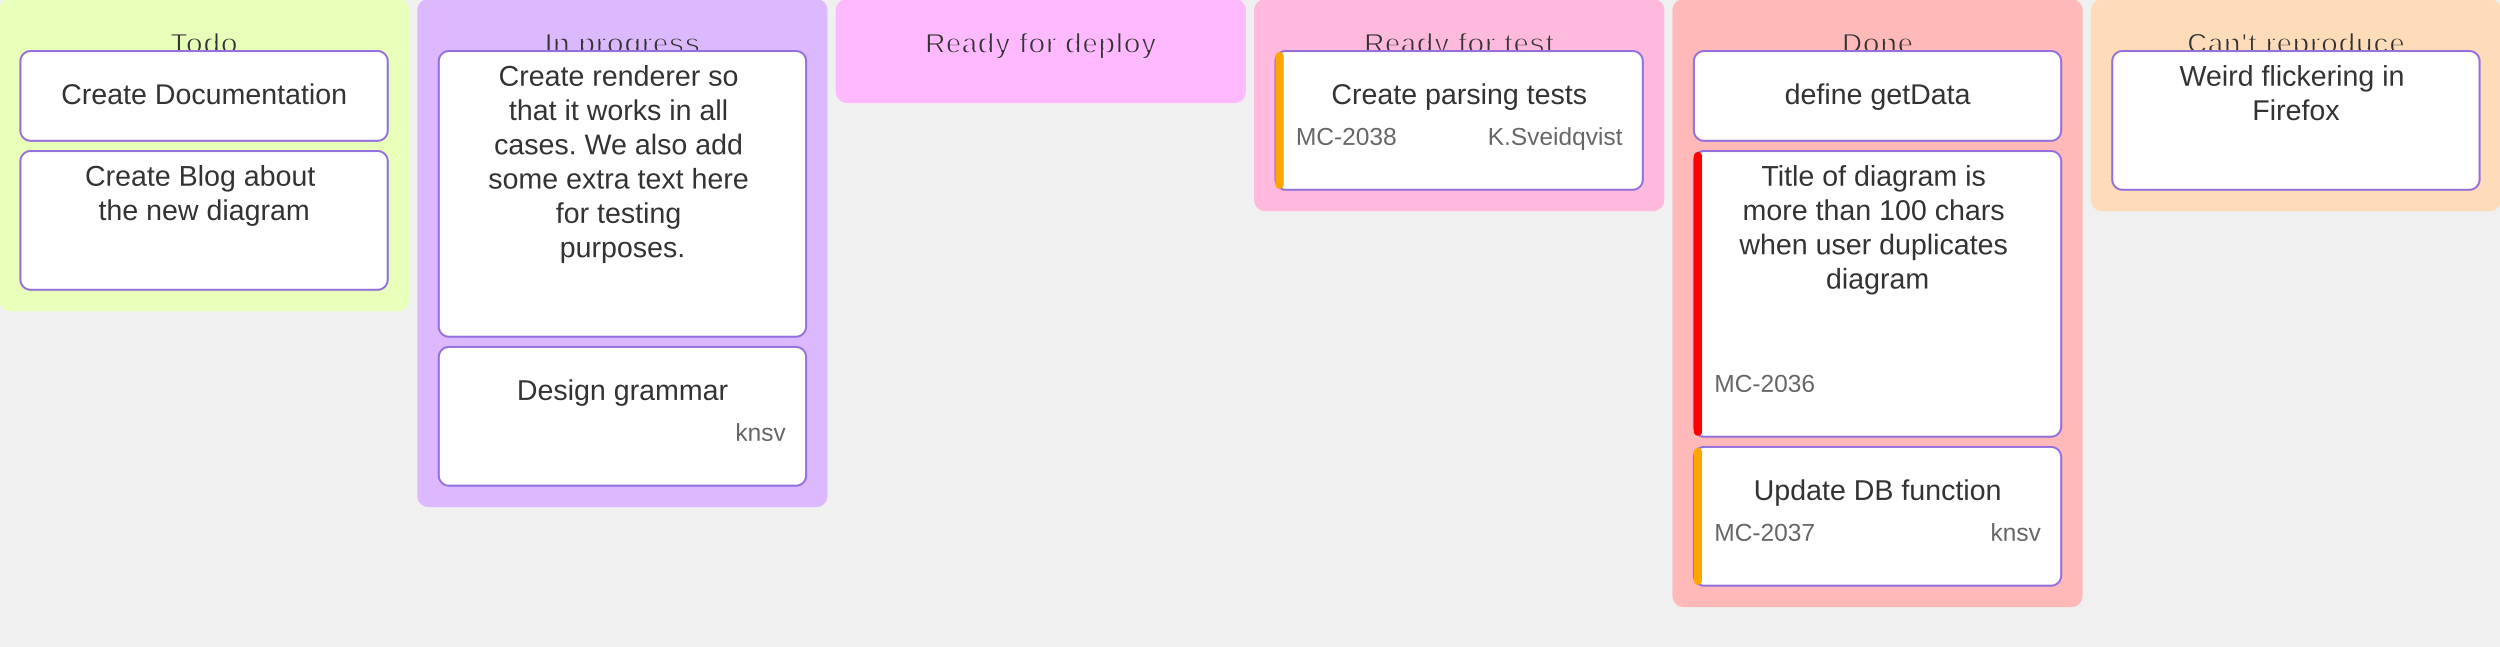
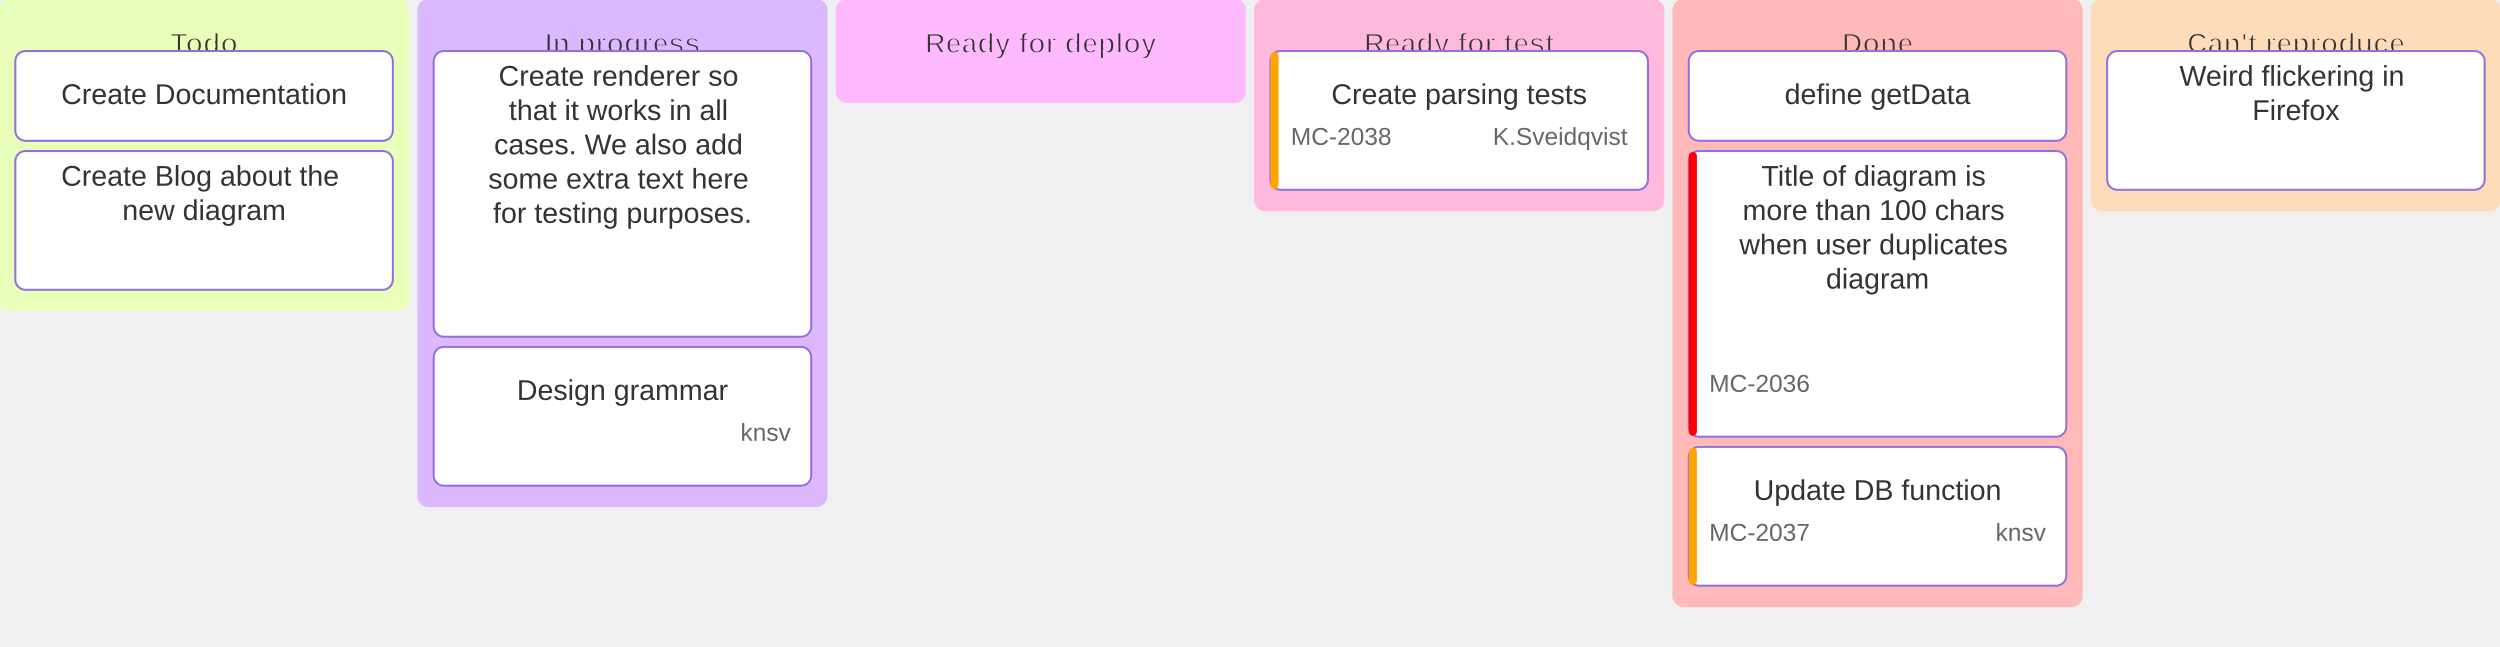
<svg xmlns="http://www.w3.org/2000/svg" width="1225" height="317" viewBox="0 0 1225 317" class="mermaid">
  <style>

.sections {
  font-family: trebuchet ms, verdana, arial, sans-serif;
}

.section {
  fill: #f0f0f0;
  stroke: #ccc;
  stroke-width: 1px;
}

.section-label {
  fill: #333333;
  font-family: trebuchet ms, verdana, arial, sans-serif;
  font-size: 14px;
  font-weight: bold;
}

.items {
  font-family: trebuchet ms, verdana, arial, sans-serif;
}

.node rect, .kanban-item {
  fill: white;
  stroke: #9370DB;
  stroke-width: 1px;
}

.kanban-label {
  fill: #333333;
  font-family: trebuchet ms, verdana, arial, sans-serif;
  font-size: 14px;
}

.kanban-ticket {
  fill: #666;
  font-family: trebuchet ms, verdana, arial, sans-serif;
}

.kanban-assigned {
  fill: #666;
  font-family: trebuchet ms, verdana, arial, sans-serif;
}

.priority-indicator {
  stroke-linecap: round;
}


.section-1 {
  fill: hsl(80, 100%, 86.3%);
  stroke: hsl(80, 100%, 86.3%);
  stroke-width: 1px;
}

.section-2 {
  fill: hsl(270, 100%, 86.3%);
  stroke: hsl(270, 100%, 86.3%);
  stroke-width: 1px;
}

.section-3 {
  fill: hsl(300, 100%, 86.3%);
  stroke: hsl(300, 100%, 86.3%);
  stroke-width: 1px;
}

.section-4 {
  fill: hsl(330, 100%, 86.3%);
  stroke: hsl(330, 100%, 86.3%);
  stroke-width: 1px;
}

.section-5 {
  fill: hsl(0, 100%, 86.3%);
  stroke: hsl(0, 100%, 86.3%);
  stroke-width: 1px;
}

.section-6 {
  fill: hsl(30, 100%, 86.3%);
  stroke: hsl(30, 100%, 86.3%);
  stroke-width: 1px;
}

.section-7 {
  fill: hsl(90, 100%, 86.3%);
  stroke: hsl(90, 100%, 86.3%);
  stroke-width: 1px;
}

.section-8 {
  fill: hsl(150, 100%, 86.3%);
  stroke: hsl(150, 100%, 86.3%);
  stroke-width: 1px;
}

.section-9 {
  fill: hsl(180, 100%, 86.3%);
  stroke: hsl(180, 100%, 86.3%);
  stroke-width: 1px;
}

.section-10 {
  fill: hsl(210, 100%, 86.3%);
  stroke: hsl(210, 100%, 86.3%);
  stroke-width: 1px;
}

.section-11 {
  fill: hsl(240, 100%, 86.3%);
  stroke: hsl(240, 100%, 86.3%);
  stroke-width: 1px;
}

.section-12 {
  fill: hsl(60, 100%, 86.3%);
  stroke: hsl(60, 100%, 86.3%);
  stroke-width: 1px;
}


  </style>
  <g class="root">
    <g class="clusters">

    </g>
    <g class="edgePaths">

    </g>
    <g class="edgeLabels">

    </g>
    <g class="nodes">
      <g class="sections">
        <g class="cluster section-1" id="id1">
          <rect x="0" y="0" width="200" height="152" rx="5" ry="5" class="section section-1 " style="" />
          <text x="100" y="22" class="section-label" text-anchor="middle" dominant-baseline="middle">Todo</text>
        </g>
        <g class="cluster section-2" id="id7">
          <rect x="205" y="0" width="200" height="248" rx="5" ry="5" class="section section-2 " style="" />
          <text x="305" y="22" class="section-label" dominant-baseline="middle" text-anchor="middle">In progress</text>
        </g>
        <g class="cluster section-3" id="id9">
          <rect x="410" y="0" width="200" height="50" rx="5" ry="5" class="section section-3 " style="" />
-           <text x="510" y="22" class="section-label" text-anchor="middle" dominant-baseline="middle">Ready for deploy</text>
+           <text x="510" y="22" class="section-label" dominant-baseline="middle" text-anchor="middle">Ready for deploy</text>
        </g>
        <g class="cluster section-4" id="id10">
          <rect x="615" y="0" width="200" height="103" rx="5" ry="5" class="section section-4 " style="" />
-           <text x="715" y="22" class="section-label" text-anchor="middle" dominant-baseline="middle">Ready for test</text>
+           <text x="715" y="22" class="section-label" dominant-baseline="middle" text-anchor="middle">Ready for test</text>
        </g>
        <g class="cluster section-5" id="id11">
          <rect x="820" y="0" width="200" height="297" rx="5" ry="5" class="section section-5 " style="" />
          <text x="920" y="22" class="section-label" text-anchor="middle" dominant-baseline="middle">Done</text>
        </g>
        <g class="cluster section-6" id="id12">
          <rect x="1025" y="0" width="200" height="103" rx="5" ry="5" class="section section-6 " style="" />
-           <text x="1125" y="22" class="section-label" text-anchor="middle" dominant-baseline="middle">Can't reproduce</text>
+           <text x="1125" y="22" class="section-label" dominant-baseline="middle" text-anchor="middle">Can't reproduce</text>
        </g>
      </g>
      <g class="items">
-         <g class="node kanban-item-group" transform="translate(10, 25)">
-           <rect x="0" y="0" width="180" height="44" rx="5" ry="5" class="kanban-item " style="" />
-           <text x="90" y="22" class="kanban-label" text-anchor="middle" dominant-baseline="middle">Create Documentation</text>
-         </g>
-         <g class="node kanban-item-group" transform="translate(10, 74)">
-           <rect x="0" y="0" width="180" height="68" rx="5" ry="5" class="kanban-item " style="" />
-           <text x="90" y="10" text-anchor="middle" class="kanban-label">
-             <tspan x="90" dy="0.5em">Create Blog about</tspan>
-             <tspan x="90" dy="1.2em">the new diagram</tspan>
-           </text>
-         </g>
-         <g class="node kanban-item-group" transform="translate(215, 25)">
-           <rect x="0" y="0" width="180" height="140" rx="5" ry="5" class="kanban-item " style="" />
-           <text x="90" y="10" text-anchor="middle" class="kanban-label">
-             <tspan x="90" dy="0.5em">Create renderer so</tspan>
-             <tspan x="90" dy="1.2em">that it works in all</tspan>
-             <tspan x="90" dy="1.2em">cases. We also add</tspan>
-             <tspan x="90" dy="1.2em">some extra text here</tspan>
-             <tspan x="90" dy="1.2em">for testing</tspan>
-             <tspan x="90" dy="1.2em">purposes.</tspan>
-           </text>
-         </g>
-         <g class="node kanban-item-group" transform="translate(215, 170)">
-           <rect x="0" y="0" width="180" height="68" rx="5" ry="5" class="kanban-item " style="" />
-           <text x="90" y="22" class="kanban-label" text-anchor="middle" dominant-baseline="middle">Design grammar</text>
-           <text x="170" y="46" class="kanban-assigned" font-size="12px" text-anchor="end">knsv</text>
-         </g>
-         <g class="node kanban-item-group" transform="translate(625, 25)">
-           <rect x="0" y="0" width="180" height="68" rx="5" ry="5" class="kanban-item " style="" />
+         <g class="node kanban-item-group" transform="translate(7.5, 25)">
+           <rect x="0" y="0" width="185" height="44" rx="5" ry="5" class="kanban-item " style="" />
+           <text x="92.5" y="22" class="kanban-label" text-anchor="middle" dominant-baseline="middle">Create Documentation</text>
+         </g>
+         <g class="node kanban-item-group" transform="translate(7.5, 74)">
+           <rect x="0" y="0" width="185" height="68" rx="5" ry="5" class="kanban-item " style="" />
+           <text x="92.5" y="10" text-anchor="middle" class="kanban-label">
+             <tspan x="92.5" dy="0.5em">Create Blog about the</tspan>
+             <tspan x="92.5" dy="1.2em">new diagram</tspan>
+           </text>
+         </g>
+         <g class="node kanban-item-group" transform="translate(212.5, 25)">
+           <rect x="0" y="0" width="185" height="140" rx="5" ry="5" class="kanban-item " style="" />
+           <text x="92.5" y="10" text-anchor="middle" class="kanban-label">
+             <tspan x="92.5" dy="0.5em">Create renderer so</tspan>
+             <tspan x="92.5" dy="1.2em">that it works in all</tspan>
+             <tspan x="92.5" dy="1.2em">cases. We also add</tspan>
+             <tspan x="92.5" dy="1.2em">some extra text here</tspan>
+             <tspan x="92.5" dy="1.2em">for testing purposes.</tspan>
+           </text>
+         </g>
+         <g class="node kanban-item-group" transform="translate(212.5, 170)">
+           <rect x="0" y="0" width="185" height="68" rx="5" ry="5" class="kanban-item " style="" />
+           <text x="92.5" y="22" class="kanban-label" text-anchor="middle" dominant-baseline="middle">Design grammar</text>
+           <text x="175" y="46" class="kanban-assigned" font-size="12px" text-anchor="end">knsv</text>
+         </g>
+         <g class="node kanban-item-group" transform="translate(622.5, 25)">
+           <rect x="0" y="0" width="185" height="68" rx="5" ry="5" class="kanban-item " style="" />
          <line x1="2" y1="2.5" x2="2" y2="65.5" class="priority-indicator" stroke-width="4" stroke="orange" />
-           <text x="90" y="22" class="kanban-label" text-anchor="middle" dominant-baseline="middle">Create parsing tests</text>
+           <text x="92.5" y="22" class="kanban-label" text-anchor="middle" dominant-baseline="middle">Create parsing tests</text>
          <text x="10" y="46" class="kanban-ticket" text-anchor="start" font-size="12px">MC-2038</text>
-           <text x="170" y="46" class="kanban-assigned" font-size="12px" text-anchor="end">K.Sveidqvist</text>
-         </g>
-         <g class="node kanban-item-group" transform="translate(830, 25)">
-           <rect x="0" y="0" width="180" height="44" rx="5" ry="5" class="kanban-item " style="" />
-           <text x="90" y="22" class="kanban-label" dominant-baseline="middle" text-anchor="middle">define getData</text>
-         </g>
-         <g class="node kanban-item-group" transform="translate(830, 74)">
-           <rect x="0" y="0" width="180" height="140" rx="5" ry="5" class="kanban-item " style="" />
+           <text x="175" y="46" class="kanban-assigned" text-anchor="end" font-size="12px">K.Sveidqvist</text>
+         </g>
+         <g class="node kanban-item-group" transform="translate(827.5, 25)">
+           <rect x="0" y="0" width="185" height="44" rx="5" ry="5" class="kanban-item " style="" />
+           <text x="92.5" y="22" class="kanban-label" dominant-baseline="middle" text-anchor="middle">define getData</text>
+         </g>
+         <g class="node kanban-item-group" transform="translate(827.5, 74)">
+           <rect x="0" y="0" width="185" height="140" rx="5" ry="5" class="kanban-item " style="" />
          <line x1="2" y1="2.5" x2="2" y2="137.5" class="priority-indicator" stroke="red" stroke-width="4" />
-           <text x="90" y="10" text-anchor="middle" class="kanban-label">
-             <tspan x="90" dy="0.5em">Title of diagram is</tspan>
-             <tspan x="90" dy="1.2em">more than 100 chars</tspan>
-             <tspan x="90" dy="1.2em">when user duplicates</tspan>
-             <tspan x="90" dy="1.2em">diagram</tspan>
-           </text>
-           <text x="10" y="118" class="kanban-ticket" font-size="12px" text-anchor="start">MC-2036</text>
-         </g>
-         <g class="node kanban-item-group" transform="translate(830, 219)">
-           <rect x="0" y="0" width="180" height="68" rx="5" ry="5" class="kanban-item " style="" />
+           <text x="92.5" y="10" text-anchor="middle" class="kanban-label">
+             <tspan x="92.5" dy="0.5em">Title of diagram is</tspan>
+             <tspan x="92.5" dy="1.2em">more than 100 chars</tspan>
+             <tspan x="92.5" dy="1.2em">when user duplicates</tspan>
+             <tspan x="92.5" dy="1.2em">diagram</tspan>
+           </text>
+           <text x="10" y="118" class="kanban-ticket" text-anchor="start" font-size="12px">MC-2036</text>
+         </g>
+         <g class="node kanban-item-group" transform="translate(827.5, 219)">
+           <rect x="0" y="0" width="185" height="68" rx="5" ry="5" class="kanban-item " style="" />
          <line x1="2" y1="2.5" x2="2" y2="65.5" class="priority-indicator" stroke="orange" stroke-width="4" />
-           <text x="90" y="22" class="kanban-label" text-anchor="middle" dominant-baseline="middle">Update DB function</text>
-           <text x="10" y="46" class="kanban-ticket" text-anchor="start" font-size="12px">MC-2037</text>
-           <text x="170" y="46" class="kanban-assigned" text-anchor="end" font-size="12px">knsv</text>
-         </g>
-         <g class="node kanban-item-group" transform="translate(1035, 25)">
-           <rect x="0" y="0" width="180" height="68" rx="5" ry="5" class="kanban-item " style="" />
-           <text x="90" y="10" text-anchor="middle" class="kanban-label">
-             <tspan x="90" dy="0.5em">Weird flickering in</tspan>
-             <tspan x="90" dy="1.2em">Firefox</tspan>
+           <text x="92.5" y="22" class="kanban-label" text-anchor="middle" dominant-baseline="middle">Update DB function</text>
+           <text x="10" y="46" class="kanban-ticket" font-size="12px" text-anchor="start">MC-2037</text>
+           <text x="175" y="46" class="kanban-assigned" font-size="12px" text-anchor="end">knsv</text>
+         </g>
+         <g class="node kanban-item-group" transform="translate(1032.5, 25)">
+           <rect x="0" y="0" width="185" height="68" rx="5" ry="5" class="kanban-item " style="" />
+           <text x="92.5" y="10" text-anchor="middle" class="kanban-label">
+             <tspan x="92.5" dy="0.5em">Weird flickering in</tspan>
+             <tspan x="92.5" dy="1.2em">Firefox</tspan>
          </text>
        </g>
      </g>
    </g>
  </g>
</svg>
